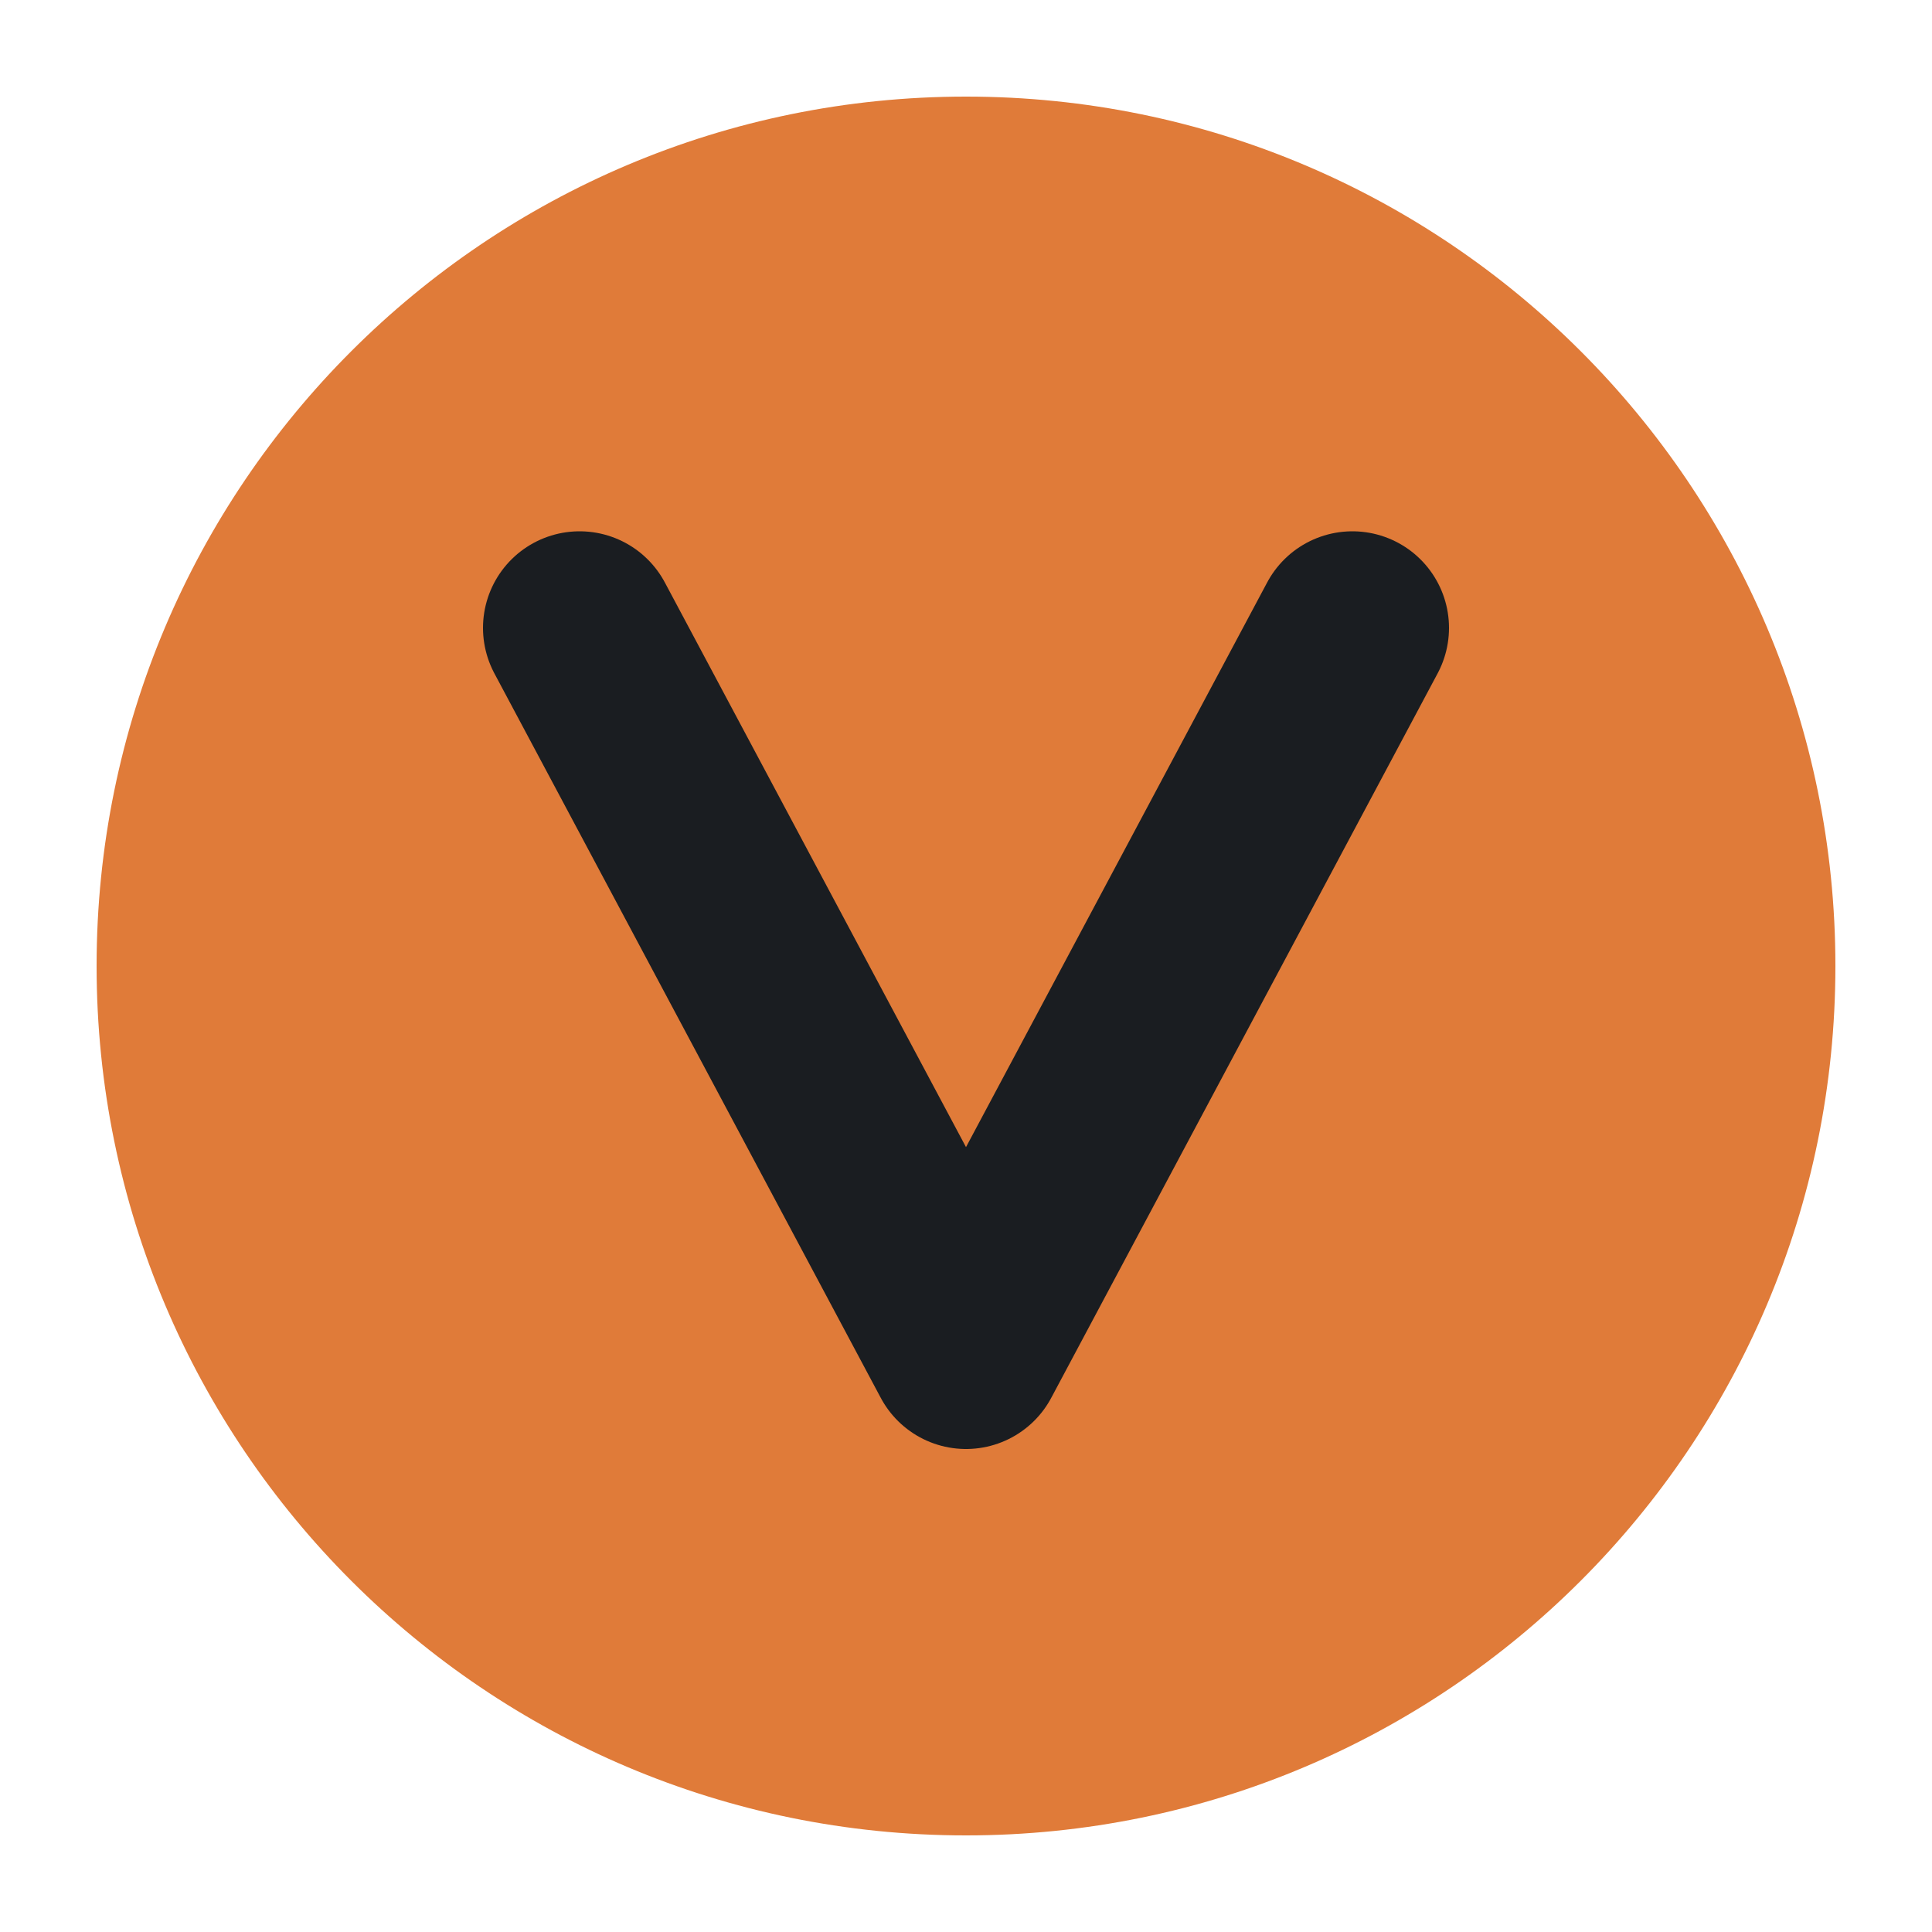
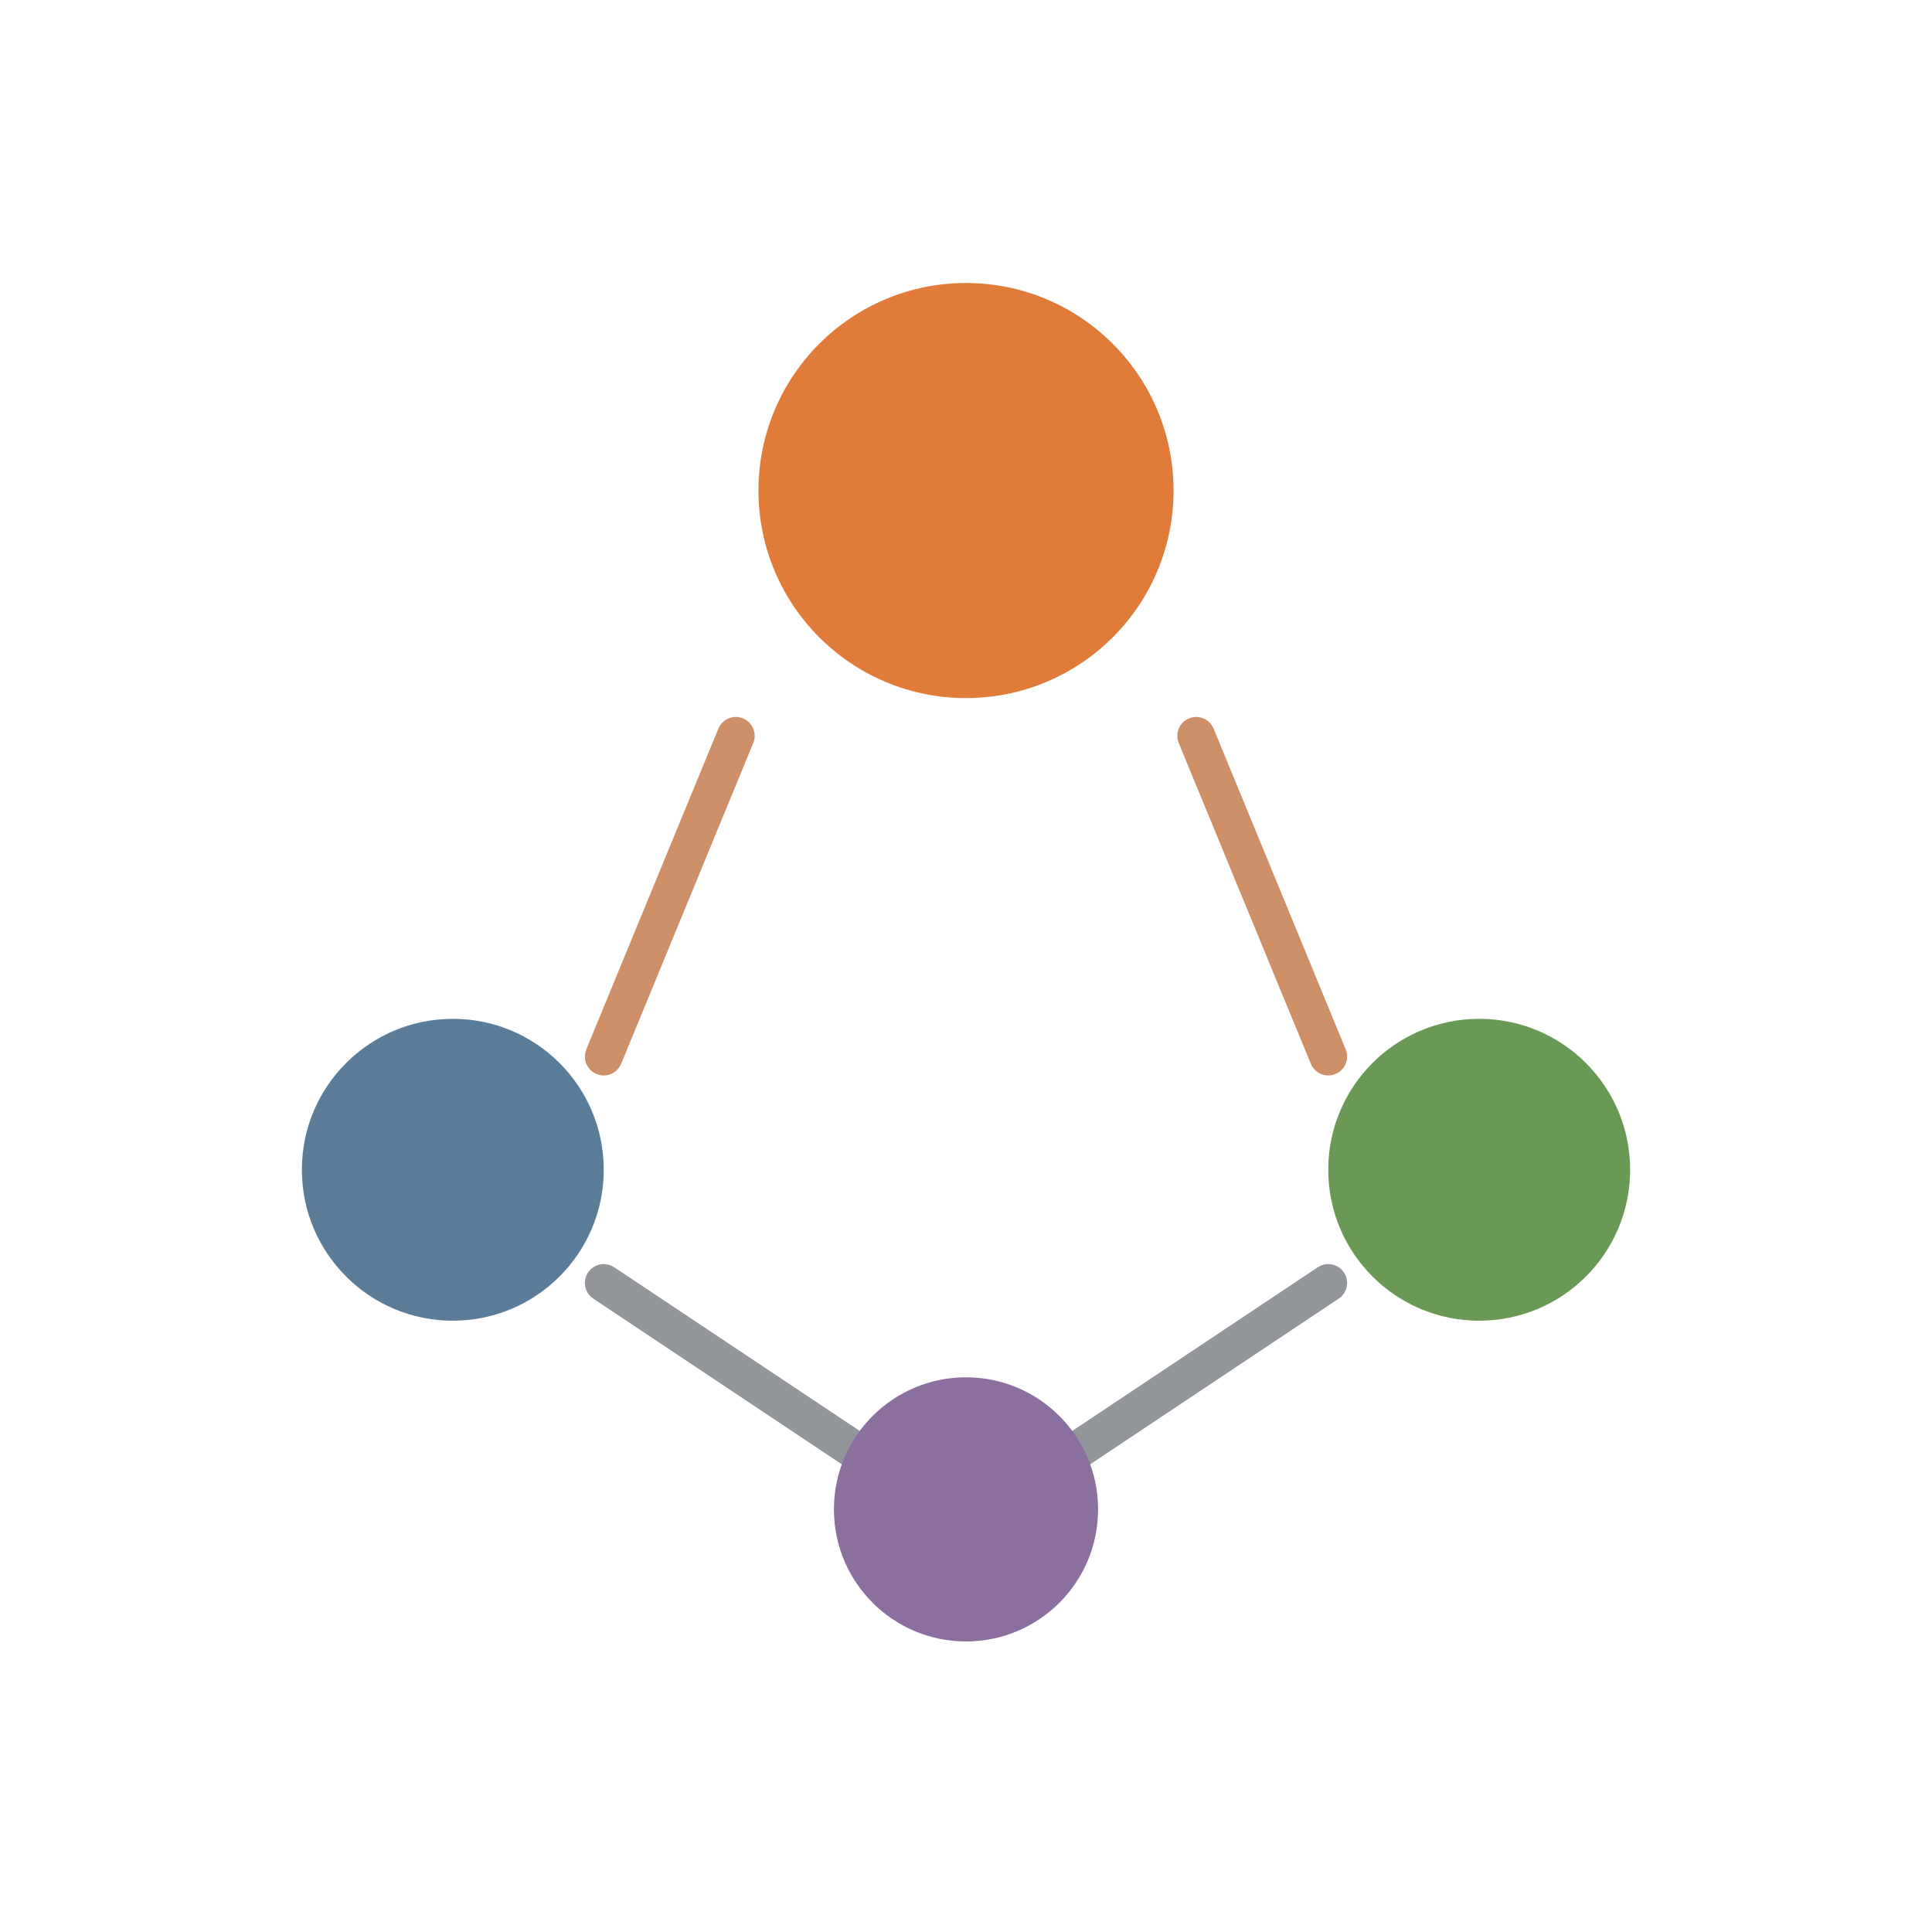
- <svg xmlns="http://www.w3.org/2000/svg" viewBox="0 0 20 20" fill="none">
-   <circle cx="10" cy="10" r="9" fill="#E07B39" />
-   <path d="M6 6.5 10 14l4-7.5" stroke="#1A1D21" stroke-width="2" stroke-linecap="round" stroke-linejoin="round" />
+ <svg xmlns="http://www.w3.org/2000/svg" viewBox="0 0 1024 1024" fill="none">
+   <path d="M390 390 320 560M634 390 704 560" stroke="#B85F28" stroke-width="20" stroke-linecap="round" opacity=".7" />
+   <path d="m320 680 135 90M704 680 569 770" stroke="#4A5058" stroke-width="20" stroke-linecap="round" opacity=".6" />
+   <circle cx="512" cy="260" r="110" fill="#E07B39" />
+   <circle cx="240" cy="620" r="80" fill="#5B7C99" />
+   <circle cx="784" cy="620" r="80" fill="#6A9955" />
+   <circle cx="512" cy="800" r="70" fill="#8B6F9E" />
</svg>
